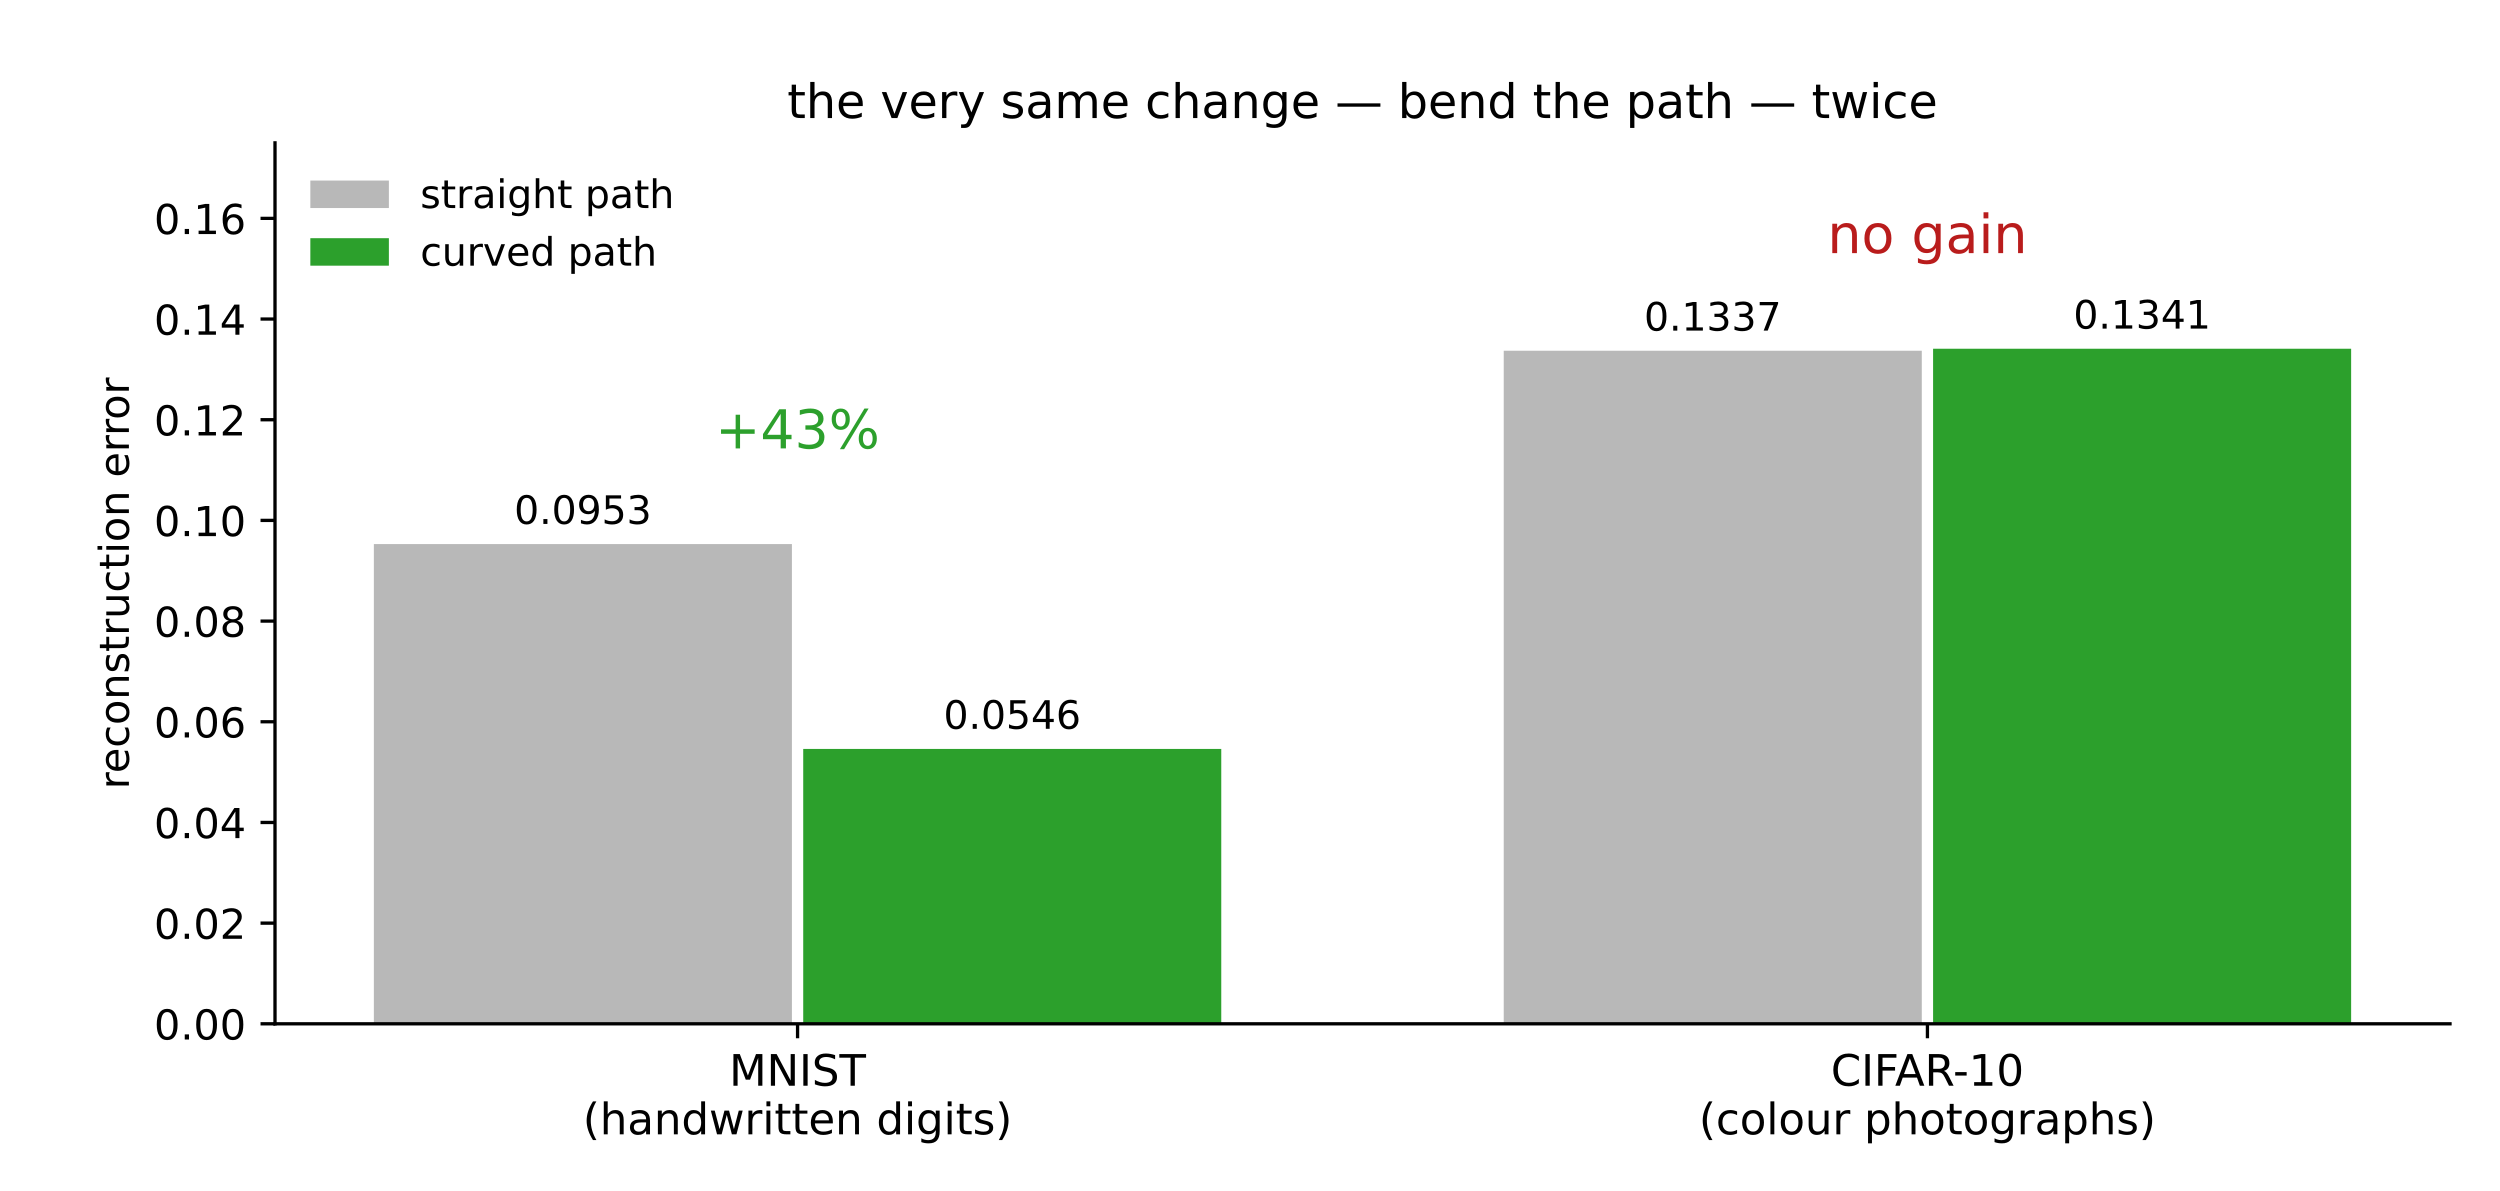
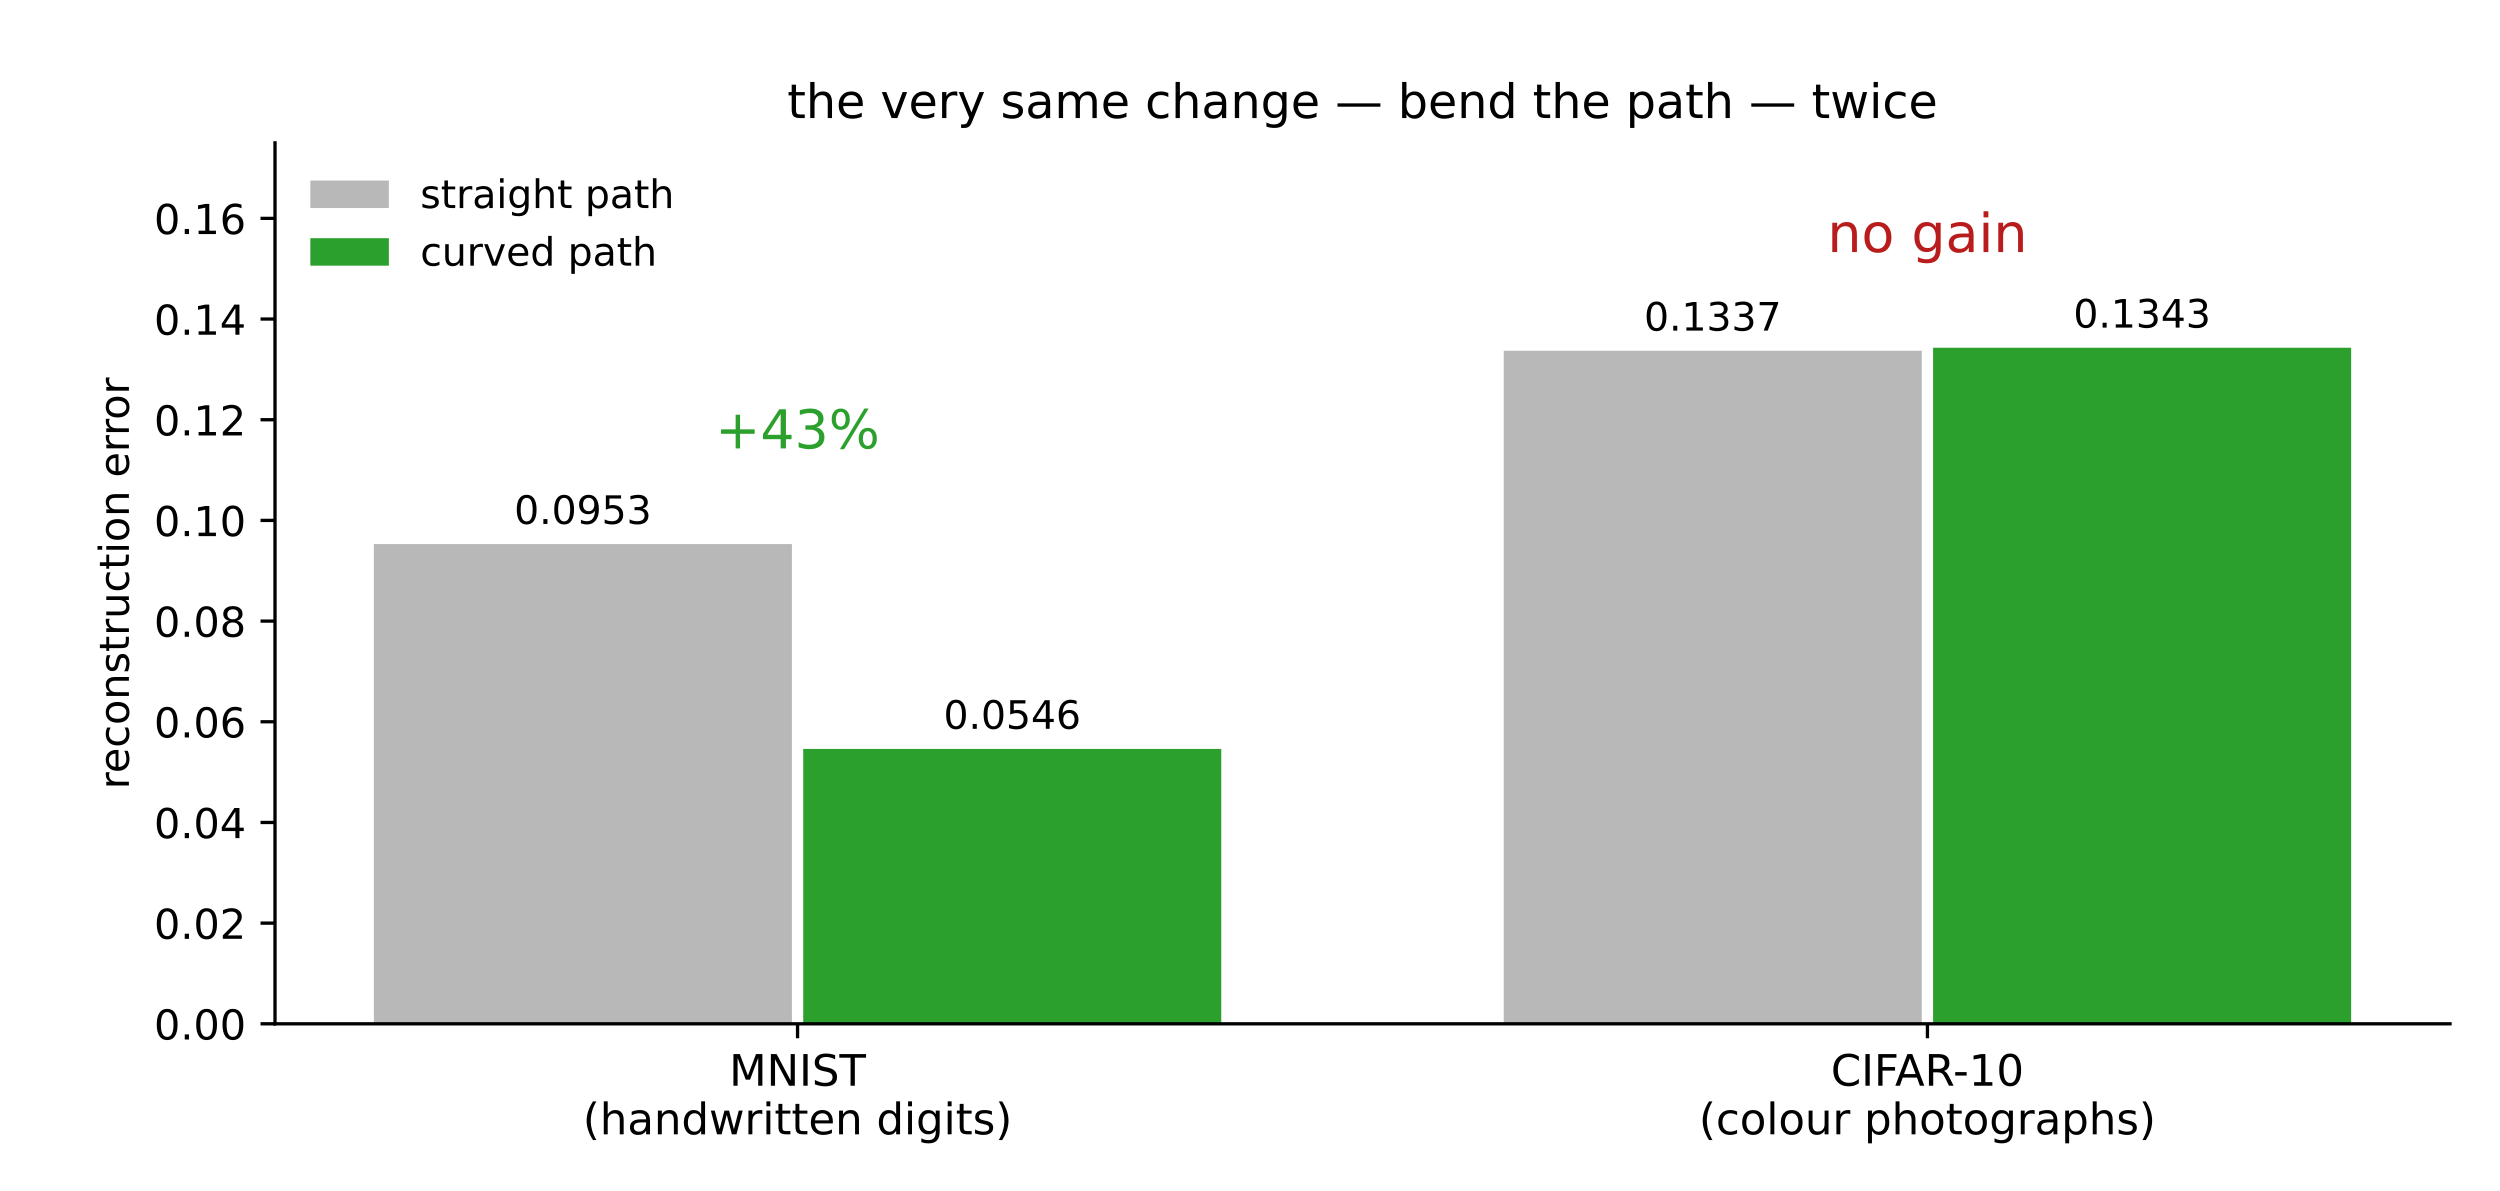
<svg xmlns="http://www.w3.org/2000/svg" xmlns:xlink="http://www.w3.org/1999/xlink" width="604.8pt" height="288pt" viewBox="0 0 604.8 288" version="1.1">
  <defs>
    <style type="text/css">*{stroke-linejoin: round; stroke-linecap: butt}</style>
  </defs>
  <g id="figure_1">
    <g id="patch_1">
      <path d="M 0 288  L 604.8 288  L 604.8 0  L 0 0  L 0 288  z " style="fill: none" />
    </g>
    <g id="axes_1">
      <g id="patch_2">
        <path d="M 66.528 247.68  L 592.704 247.68  L 592.704 34.56  L 66.528 34.56  L 66.528 247.68  z " style="fill: none" />
      </g>
      <g id="patch_3">
-         <path d="M 90.445 247.68  L 191.58 247.68  L 191.58 131.621  L 90.445 131.621  z " clip-path="url(#p833a0adf45)" style="fill: #b8b8b8" />
+         <path d="M 90.445 247.68  L 191.58 247.68  L 191.58 131.621  L 90.445 131.621  z " clip-path="url(#p50c2331e8e)" style="fill: #b8b8b8" />
      </g>
      <g id="patch_4">
-         <path d="M 363.783 247.68  L 464.918 247.68  L 464.918 84.856  L 363.783 84.856  z " clip-path="url(#p833a0adf45)" style="fill: #b8b8b8" />
+         <path d="M 363.783 247.68  L 464.918 247.68  L 464.918 84.856  L 363.783 84.856  z " clip-path="url(#p50c2331e8e)" style="fill: #b8b8b8" />
      </g>
      <g id="patch_5">
-         <path d="M 194.314 247.68  L 295.449 247.68  L 295.449 181.187  L 194.314 181.187  z " clip-path="url(#p833a0adf45)" style="fill: #2ca02c" />
+         <path d="M 194.314 247.68  L 295.449 247.68  L 295.449 181.187  L 194.314 181.187  z " clip-path="url(#p50c2331e8e)" style="fill: #2ca02c" />
      </g>
      <g id="patch_6">
-         <path d="M 467.652 247.68  L 568.787 247.68  L 568.787 84.369  L 467.652 84.369  z " clip-path="url(#p833a0adf45)" style="fill: #2ca02c" />
+         <path d="M 467.652 247.68  L 568.787 247.68  L 568.787 84.126  L 467.652 84.126  z " clip-path="url(#p50c2331e8e)" style="fill: #2ca02c" />
      </g>
      <g id="matplotlib.axis_1">
        <g id="xtick_1">
          <g id="line2d_1">
            <defs>
-               <path id="md2ede916be" d="M 0 0  L 0 3.5  " style="stroke: #000000; stroke-width: 0.8" />
+               <path id="me012afe934" d="M 0 0  L 0 3.5  " style="stroke: #000000; stroke-width: 0.8" />
            </defs>
            <g>
-               <use xlink:href="#md2ede916be" x="192.947" y="247.68" style="stroke: #000000; stroke-width: 0.8" />
+               <use xlink:href="#me012afe934" x="192.947" y="247.68" style="stroke: #000000; stroke-width: 0.8" />
            </g>
          </g>
          <g id="text_1">
            <g transform="translate(176.4012 262.6584) scale(0.105 -0.105)">
              <defs>
                <path id="DejaVuSans-4d" d="M 628 4666  L 1569 4666  L 2759 1491  L 3956 4666  L 4897 4666  L 4897 0  L 4281 0  L 4281 4097  L 3078 897  L 2444 897  L 1241 4097  L 1241 0  L 628 0  L 628 4666  z " transform="scale(0.015625)" />
                <path id="DejaVuSans-4e" d="M 628 4666  L 1478 4666  L 3547 763  L 3547 4666  L 4159 4666  L 4159 0  L 3309 0  L 1241 3903  L 1241 0  L 628 0  L 628 4666  z " transform="scale(0.015625)" />
                <path id="DejaVuSans-49" d="M 628 4666  L 1259 4666  L 1259 0  L 628 0  L 628 4666  z " transform="scale(0.015625)" />
                <path id="DejaVuSans-53" d="M 3425 4513  L 3425 3897  Q 3066 4069 2747 4153  Q 2428 4238 2131 4238  Q 1616 4238 1336 4038  Q 1056 3838 1056 3469  Q 1056 3159 1242 3001  Q 1428 2844 1947 2747  L 2328 2669  Q 3034 2534 3370 2195  Q 3706 1856 3706 1288  Q 3706 609 3251 259  Q 2797 -91 1919 -91  Q 1588 -91 1214 -16  Q 841 59 441 206  L 441 856  Q 825 641 1194 531  Q 1563 422 1919 422  Q 2459 422 2753 634  Q 3047 847 3047 1241  Q 3047 1584 2836 1778  Q 2625 1972 2144 2069  L 1759 2144  Q 1053 2284 737 2584  Q 422 2884 422 3419  Q 422 4038 858 4394  Q 1294 4750 2059 4750  Q 2388 4750 2728 4690  Q 3069 4631 3425 4513  z " transform="scale(0.015625)" />
                <path id="DejaVuSans-54" d="M -19 4666  L 3928 4666  L 3928 4134  L 2272 4134  L 2272 0  L 1638 0  L 1638 4134  L -19 4134  L -19 4666  z " transform="scale(0.015625)" />
              </defs>
              <use xlink:href="#DejaVuSans-4d" />
              <use xlink:href="#DejaVuSans-4e" x="86.279" />
              <use xlink:href="#DejaVuSans-49" x="161.084" />
              <use xlink:href="#DejaVuSans-53" x="190.576" />
              <use xlink:href="#DejaVuSans-54" x="254.053" />
            </g>
            <g transform="translate(141.017 274.4161) scale(0.105 -0.105)">
              <defs>
                <path id="DejaVuSans-28" d="M 1984 4856  Q 1566 4138 1362 3434  Q 1159 2731 1159 2009  Q 1159 1288 1364 580  Q 1569 -128 1984 -844  L 1484 -844  Q 1016 -109 783 600  Q 550 1309 550 2009  Q 550 2706 781 3412  Q 1013 4119 1484 4856  L 1984 4856  z " transform="scale(0.015625)" />
                <path id="DejaVuSans-68" d="M 3513 2113  L 3513 0  L 2938 0  L 2938 2094  Q 2938 2591 2744 2837  Q 2550 3084 2163 3084  Q 1697 3084 1428 2787  Q 1159 2491 1159 1978  L 1159 0  L 581 0  L 581 4863  L 1159 4863  L 1159 2956  Q 1366 3272 1645 3428  Q 1925 3584 2291 3584  Q 2894 3584 3203 3211  Q 3513 2838 3513 2113  z " transform="scale(0.015625)" />
                <path id="DejaVuSans-61" d="M 2194 1759  Q 1497 1759 1228 1600  Q 959 1441 959 1056  Q 959 750 1161 570  Q 1363 391 1709 391  Q 2188 391 2477 730  Q 2766 1069 2766 1631  L 2766 1759  L 2194 1759  z M 3341 1997  L 3341 0  L 2766 0  L 2766 531  Q 2569 213 2275 61  Q 1981 -91 1556 -91  Q 1019 -91 701 211  Q 384 513 384 1019  Q 384 1609 779 1909  Q 1175 2209 1959 2209  L 2766 2209  L 2766 2266  Q 2766 2663 2505 2880  Q 2244 3097 1772 3097  Q 1472 3097 1187 3025  Q 903 2953 641 2809  L 641 3341  Q 956 3463 1253 3523  Q 1550 3584 1831 3584  Q 2591 3584 2966 3190  Q 3341 2797 3341 1997  z " transform="scale(0.015625)" />
                <path id="DejaVuSans-6e" d="M 3513 2113  L 3513 0  L 2938 0  L 2938 2094  Q 2938 2591 2744 2837  Q 2550 3084 2163 3084  Q 1697 3084 1428 2787  Q 1159 2491 1159 1978  L 1159 0  L 581 0  L 581 3500  L 1159 3500  L 1159 2956  Q 1366 3272 1645 3428  Q 1925 3584 2291 3584  Q 2894 3584 3203 3211  Q 3513 2838 3513 2113  z " transform="scale(0.015625)" />
                <path id="DejaVuSans-64" d="M 2906 2969  L 2906 4863  L 3481 4863  L 3481 0  L 2906 0  L 2906 525  Q 2725 213 2448 61  Q 2172 -91 1784 -91  Q 1150 -91 751 415  Q 353 922 353 1747  Q 353 2572 751 3078  Q 1150 3584 1784 3584  Q 2172 3584 2448 3432  Q 2725 3281 2906 2969  z M 947 1747  Q 947 1113 1208 752  Q 1469 391 1925 391  Q 2381 391 2643 752  Q 2906 1113 2906 1747  Q 2906 2381 2643 2742  Q 2381 3103 1925 3103  Q 1469 3103 1208 2742  Q 947 2381 947 1747  z " transform="scale(0.015625)" />
                <path id="DejaVuSans-77" d="M 269 3500  L 844 3500  L 1563 769  L 2278 3500  L 2956 3500  L 3675 769  L 4391 3500  L 4966 3500  L 4050 0  L 3372 0  L 2619 2869  L 1863 0  L 1184 0  L 269 3500  z " transform="scale(0.015625)" />
                <path id="DejaVuSans-72" d="M 2631 2963  Q 2534 3019 2420 3045  Q 2306 3072 2169 3072  Q 1681 3072 1420 2755  Q 1159 2438 1159 1844  L 1159 0  L 581 0  L 581 3500  L 1159 3500  L 1159 2956  Q 1341 3275 1631 3429  Q 1922 3584 2338 3584  Q 2397 3584 2469 3576  Q 2541 3569 2628 3553  L 2631 2963  z " transform="scale(0.015625)" />
                <path id="DejaVuSans-69" d="M 603 3500  L 1178 3500  L 1178 0  L 603 0  L 603 3500  z M 603 4863  L 1178 4863  L 1178 4134  L 603 4134  L 603 4863  z " transform="scale(0.015625)" />
                <path id="DejaVuSans-74" d="M 1172 4494  L 1172 3500  L 2356 3500  L 2356 3053  L 1172 3053  L 1172 1153  Q 1172 725 1289 603  Q 1406 481 1766 481  L 2356 481  L 2356 0  L 1766 0  Q 1100 0 847 248  Q 594 497 594 1153  L 594 3053  L 172 3053  L 172 3500  L 594 3500  L 594 4494  L 1172 4494  z " transform="scale(0.015625)" />
                <path id="DejaVuSans-65" d="M 3597 1894  L 3597 1613  L 953 1613  Q 991 1019 1311 708  Q 1631 397 2203 397  Q 2534 397 2845 478  Q 3156 559 3463 722  L 3463 178  Q 3153 47 2828 -22  Q 2503 -91 2169 -91  Q 1331 -91 842 396  Q 353 884 353 1716  Q 353 2575 817 3079  Q 1281 3584 2069 3584  Q 2775 3584 3186 3129  Q 3597 2675 3597 1894  z M 3022 2063  Q 3016 2534 2758 2815  Q 2500 3097 2075 3097  Q 1594 3097 1305 2825  Q 1016 2553 972 2059  L 3022 2063  z " transform="scale(0.015625)" />
                <path id="DejaVuSans-20" transform="scale(0.015625)" />
                <path id="DejaVuSans-67" d="M 2906 1791  Q 2906 2416 2648 2759  Q 2391 3103 1925 3103  Q 1463 3103 1205 2759  Q 947 2416 947 1791  Q 947 1169 1205 825  Q 1463 481 1925 481  Q 2391 481 2648 825  Q 2906 1169 2906 1791  z M 3481 434  Q 3481 -459 3084 -895  Q 2688 -1331 1869 -1331  Q 1566 -1331 1297 -1286  Q 1028 -1241 775 -1147  L 775 -588  Q 1028 -725 1275 -790  Q 1522 -856 1778 -856  Q 2344 -856 2625 -561  Q 2906 -266 2906 331  L 2906 616  Q 2728 306 2450 153  Q 2172 0 1784 0  Q 1141 0 747 490  Q 353 981 353 1791  Q 353 2603 747 3093  Q 1141 3584 1784 3584  Q 2172 3584 2450 3431  Q 2728 3278 2906 2969  L 2906 3500  L 3481 3500  L 3481 434  z " transform="scale(0.015625)" />
                <path id="DejaVuSans-73" d="M 2834 3397  L 2834 2853  Q 2591 2978 2328 3040  Q 2066 3103 1784 3103  Q 1356 3103 1142 2972  Q 928 2841 928 2578  Q 928 2378 1081 2264  Q 1234 2150 1697 2047  L 1894 2003  Q 2506 1872 2764 1633  Q 3022 1394 3022 966  Q 3022 478 2636 193  Q 2250 -91 1575 -91  Q 1294 -91 989 -36  Q 684 19 347 128  L 347 722  Q 666 556 975 473  Q 1284 391 1588 391  Q 1994 391 2212 530  Q 2431 669 2431 922  Q 2431 1156 2273 1281  Q 2116 1406 1581 1522  L 1381 1569  Q 847 1681 609 1914  Q 372 2147 372 2553  Q 372 3047 722 3315  Q 1072 3584 1716 3584  Q 2034 3584 2315 3537  Q 2597 3491 2834 3397  z " transform="scale(0.015625)" />
                <path id="DejaVuSans-29" d="M 513 4856  L 1013 4856  Q 1481 4119 1714 3412  Q 1947 2706 1947 2009  Q 1947 1309 1714 600  Q 1481 -109 1013 -844  L 513 -844  Q 928 -128 1133 580  Q 1338 1288 1338 2009  Q 1338 2731 1133 3434  Q 928 4138 513 4856  z " transform="scale(0.015625)" />
              </defs>
              <use xlink:href="#DejaVuSans-28" />
              <use xlink:href="#DejaVuSans-68" x="39.014" />
              <use xlink:href="#DejaVuSans-61" x="102.393" />
              <use xlink:href="#DejaVuSans-6e" x="163.672" />
              <use xlink:href="#DejaVuSans-64" x="227.051" />
              <use xlink:href="#DejaVuSans-77" x="290.527" />
              <use xlink:href="#DejaVuSans-72" x="372.314" />
              <use xlink:href="#DejaVuSans-69" x="413.428" />
              <use xlink:href="#DejaVuSans-74" x="441.211" />
              <use xlink:href="#DejaVuSans-74" x="480.42" />
              <use xlink:href="#DejaVuSans-65" x="519.629" />
              <use xlink:href="#DejaVuSans-6e" x="581.152" />
              <use xlink:href="#DejaVuSans-20" x="644.531" />
              <use xlink:href="#DejaVuSans-64" x="676.318" />
              <use xlink:href="#DejaVuSans-69" x="739.795" />
              <use xlink:href="#DejaVuSans-67" x="767.578" />
              <use xlink:href="#DejaVuSans-69" x="831.055" />
              <use xlink:href="#DejaVuSans-74" x="858.838" />
              <use xlink:href="#DejaVuSans-73" x="898.047" />
              <use xlink:href="#DejaVuSans-29" x="950.146" />
            </g>
          </g>
        </g>
        <g id="xtick_2">
          <g id="line2d_2">
            <g>
-               <use xlink:href="#md2ede916be" x="466.285" y="247.68" style="stroke: #000000; stroke-width: 0.8" />
+               <use xlink:href="#me012afe934" x="466.285" y="247.68" style="stroke: #000000; stroke-width: 0.8" />
            </g>
          </g>
          <g id="text_2">
            <g transform="translate(442.9259 262.6584) scale(0.105 -0.105)">
              <defs>
                <path id="DejaVuSans-43" d="M 4122 4306  L 4122 3641  Q 3803 3938 3442 4084  Q 3081 4231 2675 4231  Q 1875 4231 1450 3742  Q 1025 3253 1025 2328  Q 1025 1406 1450 917  Q 1875 428 2675 428  Q 3081 428 3442 575  Q 3803 722 4122 1019  L 4122 359  Q 3791 134 3420 21  Q 3050 -91 2638 -91  Q 1578 -91 968 557  Q 359 1206 359 2328  Q 359 3453 968 4101  Q 1578 4750 2638 4750  Q 3056 4750 3426 4639  Q 3797 4528 4122 4306  z " transform="scale(0.015625)" />
                <path id="DejaVuSans-46" d="M 628 4666  L 3309 4666  L 3309 4134  L 1259 4134  L 1259 2759  L 3109 2759  L 3109 2228  L 1259 2228  L 1259 0  L 628 0  L 628 4666  z " transform="scale(0.015625)" />
                <path id="DejaVuSans-41" d="M 2188 4044  L 1331 1722  L 3047 1722  L 2188 4044  z M 1831 4666  L 2547 4666  L 4325 0  L 3669 0  L 3244 1197  L 1141 1197  L 716 0  L 50 0  L 1831 4666  z " transform="scale(0.015625)" />
                <path id="DejaVuSans-52" d="M 2841 2188  Q 3044 2119 3236 1894  Q 3428 1669 3622 1275  L 4263 0  L 3584 0  L 2988 1197  Q 2756 1666 2539 1819  Q 2322 1972 1947 1972  L 1259 1972  L 1259 0  L 628 0  L 628 4666  L 2053 4666  Q 2853 4666 3247 4331  Q 3641 3997 3641 3322  Q 3641 2881 3436 2590  Q 3231 2300 2841 2188  z M 1259 4147  L 1259 2491  L 2053 2491  Q 2509 2491 2742 2702  Q 2975 2913 2975 3322  Q 2975 3731 2742 3939  Q 2509 4147 2053 4147  L 1259 4147  z " transform="scale(0.015625)" />
                <path id="DejaVuSans-2d" d="M 313 2009  L 1997 2009  L 1997 1497  L 313 1497  L 313 2009  z " transform="scale(0.015625)" />
                <path id="DejaVuSans-31" d="M 794 531  L 1825 531  L 1825 4091  L 703 3866  L 703 4441  L 1819 4666  L 2450 4666  L 2450 531  L 3481 531  L 3481 0  L 794 0  L 794 531  z " transform="scale(0.015625)" />
                <path id="DejaVuSans-30" d="M 2034 4250  Q 1547 4250 1301 3770  Q 1056 3291 1056 2328  Q 1056 1369 1301 889  Q 1547 409 2034 409  Q 2525 409 2770 889  Q 3016 1369 3016 2328  Q 3016 3291 2770 3770  Q 2525 4250 2034 4250  z M 2034 4750  Q 2819 4750 3233 4129  Q 3647 3509 3647 2328  Q 3647 1150 3233 529  Q 2819 -91 2034 -91  Q 1250 -91 836 529  Q 422 1150 422 2328  Q 422 3509 836 4129  Q 1250 4750 2034 4750  z " transform="scale(0.015625)" />
              </defs>
              <use xlink:href="#DejaVuSans-43" />
              <use xlink:href="#DejaVuSans-49" x="69.824" />
              <use xlink:href="#DejaVuSans-46" x="99.316" />
              <use xlink:href="#DejaVuSans-41" x="147.711" />
              <use xlink:href="#DejaVuSans-52" x="216.119" />
              <use xlink:href="#DejaVuSans-2d" x="281.602" />
              <use xlink:href="#DejaVuSans-31" x="317.686" />
              <use xlink:href="#DejaVuSans-30" x="381.309" />
            </g>
            <g transform="translate(411.0182 274.4161) scale(0.105 -0.105)">
              <defs>
                <path id="DejaVuSans-63" d="M 3122 3366  L 3122 2828  Q 2878 2963 2633 3030  Q 2388 3097 2138 3097  Q 1578 3097 1268 2742  Q 959 2388 959 1747  Q 959 1106 1268 751  Q 1578 397 2138 397  Q 2388 397 2633 464  Q 2878 531 3122 666  L 3122 134  Q 2881 22 2623 -34  Q 2366 -91 2075 -91  Q 1284 -91 818 406  Q 353 903 353 1747  Q 353 2603 823 3093  Q 1294 3584 2113 3584  Q 2378 3584 2631 3529  Q 2884 3475 3122 3366  z " transform="scale(0.015625)" />
                <path id="DejaVuSans-6f" d="M 1959 3097  Q 1497 3097 1228 2736  Q 959 2375 959 1747  Q 959 1119 1226 758  Q 1494 397 1959 397  Q 2419 397 2687 759  Q 2956 1122 2956 1747  Q 2956 2369 2687 2733  Q 2419 3097 1959 3097  z M 1959 3584  Q 2709 3584 3137 3096  Q 3566 2609 3566 1747  Q 3566 888 3137 398  Q 2709 -91 1959 -91  Q 1206 -91 779 398  Q 353 888 353 1747  Q 353 2609 779 3096  Q 1206 3584 1959 3584  z " transform="scale(0.015625)" />
                <path id="DejaVuSans-6c" d="M 603 4863  L 1178 4863  L 1178 0  L 603 0  L 603 4863  z " transform="scale(0.015625)" />
                <path id="DejaVuSans-75" d="M 544 1381  L 544 3500  L 1119 3500  L 1119 1403  Q 1119 906 1312 657  Q 1506 409 1894 409  Q 2359 409 2629 706  Q 2900 1003 2900 1516  L 2900 3500  L 3475 3500  L 3475 0  L 2900 0  L 2900 538  Q 2691 219 2414 64  Q 2138 -91 1772 -91  Q 1169 -91 856 284  Q 544 659 544 1381  z M 1991 3584  L 1991 3584  z " transform="scale(0.015625)" />
                <path id="DejaVuSans-70" d="M 1159 525  L 1159 -1331  L 581 -1331  L 581 3500  L 1159 3500  L 1159 2969  Q 1341 3281 1617 3432  Q 1894 3584 2278 3584  Q 2916 3584 3314 3078  Q 3713 2572 3713 1747  Q 3713 922 3314 415  Q 2916 -91 2278 -91  Q 1894 -91 1617 61  Q 1341 213 1159 525  z M 3116 1747  Q 3116 2381 2855 2742  Q 2594 3103 2138 3103  Q 1681 3103 1420 2742  Q 1159 2381 1159 1747  Q 1159 1113 1420 752  Q 1681 391 2138 391  Q 2594 391 2855 752  Q 3116 1113 3116 1747  z " transform="scale(0.015625)" />
              </defs>
              <use xlink:href="#DejaVuSans-28" />
              <use xlink:href="#DejaVuSans-63" x="39.014" />
              <use xlink:href="#DejaVuSans-6f" x="93.994" />
              <use xlink:href="#DejaVuSans-6c" x="155.176" />
              <use xlink:href="#DejaVuSans-6f" x="182.959" />
              <use xlink:href="#DejaVuSans-75" x="244.141" />
              <use xlink:href="#DejaVuSans-72" x="307.52" />
              <use xlink:href="#DejaVuSans-20" x="348.633" />
              <use xlink:href="#DejaVuSans-70" x="380.42" />
              <use xlink:href="#DejaVuSans-68" x="443.896" />
              <use xlink:href="#DejaVuSans-6f" x="507.275" />
              <use xlink:href="#DejaVuSans-74" x="568.457" />
              <use xlink:href="#DejaVuSans-6f" x="607.666" />
              <use xlink:href="#DejaVuSans-67" x="668.848" />
              <use xlink:href="#DejaVuSans-72" x="732.324" />
              <use xlink:href="#DejaVuSans-61" x="773.438" />
              <use xlink:href="#DejaVuSans-70" x="834.717" />
              <use xlink:href="#DejaVuSans-68" x="898.193" />
              <use xlink:href="#DejaVuSans-73" x="961.572" />
              <use xlink:href="#DejaVuSans-29" x="1013.672" />
            </g>
          </g>
        </g>
      </g>
      <g id="matplotlib.axis_2">
        <g id="ytick_1">
          <g id="line2d_3">
            <defs>
-               <path id="mddb6d7bf4f" d="M 0 0  L -3.5 0  " style="stroke: #000000; stroke-width: 0.8" />
+               <path id="mbe3dbe4538" d="M 0 0  L -3.5 0  " style="stroke: #000000; stroke-width: 0.8" />
            </defs>
            <g>
-               <use xlink:href="#mddb6d7bf4f" x="66.528" y="247.68" style="stroke: #000000; stroke-width: 0.8" />
+               <use xlink:href="#mbe3dbe4538" x="66.528" y="247.68" style="stroke: #000000; stroke-width: 0.8" />
            </g>
          </g>
          <g id="text_3">
            <g transform="translate(37.26237 251.4792) scale(0.1 -0.1)">
              <defs>
                <path id="DejaVuSans-2e" d="M 684 794  L 1344 794  L 1344 0  L 684 0  L 684 794  z " transform="scale(0.015625)" />
              </defs>
              <use xlink:href="#DejaVuSans-30" />
              <use xlink:href="#DejaVuSans-2e" x="63.623" />
              <use xlink:href="#DejaVuSans-30" x="95.41" />
              <use xlink:href="#DejaVuSans-30" x="159.033" />
            </g>
          </g>
        </g>
        <g id="ytick_2">
          <g id="line2d_4">
            <g>
-               <use xlink:href="#mddb6d7bf4f" x="66.528" y="223.323" style="stroke: #000000; stroke-width: 0.8" />
+               <use xlink:href="#mbe3dbe4538" x="66.528" y="223.323" style="stroke: #000000; stroke-width: 0.8" />
            </g>
          </g>
          <g id="text_4">
            <g transform="translate(37.26237 227.1226) scale(0.1 -0.1)">
              <defs>
                <path id="DejaVuSans-32" d="M 1228 531  L 3431 531  L 3431 0  L 469 0  L 469 531  Q 828 903 1448 1529  Q 2069 2156 2228 2338  Q 2531 2678 2651 2914  Q 2772 3150 2772 3378  Q 2772 3750 2511 3984  Q 2250 4219 1831 4219  Q 1534 4219 1204 4116  Q 875 4013 500 3803  L 500 4441  Q 881 4594 1212 4672  Q 1544 4750 1819 4750  Q 2544 4750 2975 4387  Q 3406 4025 3406 3419  Q 3406 3131 3298 2873  Q 3191 2616 2906 2266  Q 2828 2175 2409 1742  Q 1991 1309 1228 531  z " transform="scale(0.015625)" />
              </defs>
              <use xlink:href="#DejaVuSans-30" />
              <use xlink:href="#DejaVuSans-2e" x="63.623" />
              <use xlink:href="#DejaVuSans-30" x="95.41" />
              <use xlink:href="#DejaVuSans-32" x="159.033" />
            </g>
          </g>
        </g>
        <g id="ytick_3">
          <g id="line2d_5">
            <g>
-               <use xlink:href="#mddb6d7bf4f" x="66.528" y="198.967" style="stroke: #000000; stroke-width: 0.8" />
+               <use xlink:href="#mbe3dbe4538" x="66.528" y="198.967" style="stroke: #000000; stroke-width: 0.8" />
            </g>
          </g>
          <g id="text_5">
            <g transform="translate(37.26237 202.7661) scale(0.1 -0.1)">
              <defs>
                <path id="DejaVuSans-34" d="M 2419 4116  L 825 1625  L 2419 1625  L 2419 4116  z M 2253 4666  L 3047 4666  L 3047 1625  L 3713 1625  L 3713 1100  L 3047 1100  L 3047 0  L 2419 0  L 2419 1100  L 313 1100  L 313 1709  L 2253 4666  z " transform="scale(0.015625)" />
              </defs>
              <use xlink:href="#DejaVuSans-30" />
              <use xlink:href="#DejaVuSans-2e" x="63.623" />
              <use xlink:href="#DejaVuSans-30" x="95.41" />
              <use xlink:href="#DejaVuSans-34" x="159.033" />
            </g>
          </g>
        </g>
        <g id="ytick_4">
          <g id="line2d_6">
            <g>
-               <use xlink:href="#mddb6d7bf4f" x="66.528" y="174.61" style="stroke: #000000; stroke-width: 0.8" />
+               <use xlink:href="#mbe3dbe4538" x="66.528" y="174.61" style="stroke: #000000; stroke-width: 0.8" />
            </g>
          </g>
          <g id="text_6">
            <g transform="translate(37.26237 178.4095) scale(0.1 -0.1)">
              <defs>
                <path id="DejaVuSans-36" d="M 2113 2584  Q 1688 2584 1439 2293  Q 1191 2003 1191 1497  Q 1191 994 1439 701  Q 1688 409 2113 409  Q 2538 409 2786 701  Q 3034 994 3034 1497  Q 3034 2003 2786 2293  Q 2538 2584 2113 2584  z M 3366 4563  L 3366 3988  Q 3128 4100 2886 4159  Q 2644 4219 2406 4219  Q 1781 4219 1451 3797  Q 1122 3375 1075 2522  Q 1259 2794 1537 2939  Q 1816 3084 2150 3084  Q 2853 3084 3261 2657  Q 3669 2231 3669 1497  Q 3669 778 3244 343  Q 2819 -91 2113 -91  Q 1303 -91 875 529  Q 447 1150 447 2328  Q 447 3434 972 4092  Q 1497 4750 2381 4750  Q 2619 4750 2861 4703  Q 3103 4656 3366 4563  z " transform="scale(0.015625)" />
              </defs>
              <use xlink:href="#DejaVuSans-30" />
              <use xlink:href="#DejaVuSans-2e" x="63.623" />
              <use xlink:href="#DejaVuSans-30" x="95.41" />
              <use xlink:href="#DejaVuSans-36" x="159.033" />
            </g>
          </g>
        </g>
        <g id="ytick_5">
          <g id="line2d_7">
            <g>
-               <use xlink:href="#mddb6d7bf4f" x="66.528" y="150.254" style="stroke: #000000; stroke-width: 0.8" />
+               <use xlink:href="#mbe3dbe4538" x="66.528" y="150.254" style="stroke: #000000; stroke-width: 0.8" />
            </g>
          </g>
          <g id="text_7">
            <g transform="translate(37.26237 154.0529) scale(0.1 -0.1)">
              <defs>
                <path id="DejaVuSans-38" d="M 2034 2216  Q 1584 2216 1326 1975  Q 1069 1734 1069 1313  Q 1069 891 1326 650  Q 1584 409 2034 409  Q 2484 409 2743 651  Q 3003 894 3003 1313  Q 3003 1734 2745 1975  Q 2488 2216 2034 2216  z M 1403 2484  Q 997 2584 770 2862  Q 544 3141 544 3541  Q 544 4100 942 4425  Q 1341 4750 2034 4750  Q 2731 4750 3128 4425  Q 3525 4100 3525 3541  Q 3525 3141 3298 2862  Q 3072 2584 2669 2484  Q 3125 2378 3379 2068  Q 3634 1759 3634 1313  Q 3634 634 3220 271  Q 2806 -91 2034 -91  Q 1263 -91 848 271  Q 434 634 434 1313  Q 434 1759 690 2068  Q 947 2378 1403 2484  z M 1172 3481  Q 1172 3119 1398 2916  Q 1625 2713 2034 2713  Q 2441 2713 2670 2916  Q 2900 3119 2900 3481  Q 2900 3844 2670 4047  Q 2441 4250 2034 4250  Q 1625 4250 1398 4047  Q 1172 3844 1172 3481  z " transform="scale(0.015625)" />
              </defs>
              <use xlink:href="#DejaVuSans-30" />
              <use xlink:href="#DejaVuSans-2e" x="63.623" />
              <use xlink:href="#DejaVuSans-30" x="95.41" />
              <use xlink:href="#DejaVuSans-38" x="159.033" />
            </g>
          </g>
        </g>
        <g id="ytick_6">
          <g id="line2d_8">
            <g>
-               <use xlink:href="#mddb6d7bf4f" x="66.528" y="125.897" style="stroke: #000000; stroke-width: 0.8" />
+               <use xlink:href="#mbe3dbe4538" x="66.528" y="125.897" style="stroke: #000000; stroke-width: 0.8" />
            </g>
          </g>
          <g id="text_8">
            <g transform="translate(37.26237 129.6964) scale(0.1 -0.1)">
              <use xlink:href="#DejaVuSans-30" />
              <use xlink:href="#DejaVuSans-2e" x="63.623" />
              <use xlink:href="#DejaVuSans-31" x="95.41" />
              <use xlink:href="#DejaVuSans-30" x="159.033" />
            </g>
          </g>
        </g>
        <g id="ytick_7">
          <g id="line2d_9">
            <g>
-               <use xlink:href="#mddb6d7bf4f" x="66.528" y="101.541" style="stroke: #000000; stroke-width: 0.8" />
+               <use xlink:href="#mbe3dbe4538" x="66.528" y="101.541" style="stroke: #000000; stroke-width: 0.8" />
            </g>
          </g>
          <g id="text_9">
            <g transform="translate(37.26237 105.3398) scale(0.1 -0.1)">
              <use xlink:href="#DejaVuSans-30" />
              <use xlink:href="#DejaVuSans-2e" x="63.623" />
              <use xlink:href="#DejaVuSans-31" x="95.41" />
              <use xlink:href="#DejaVuSans-32" x="159.033" />
            </g>
          </g>
        </g>
        <g id="ytick_8">
          <g id="line2d_10">
            <g>
-               <use xlink:href="#mddb6d7bf4f" x="66.528" y="77.184" style="stroke: #000000; stroke-width: 0.8" />
+               <use xlink:href="#mbe3dbe4538" x="66.528" y="77.184" style="stroke: #000000; stroke-width: 0.8" />
            </g>
          </g>
          <g id="text_10">
            <g transform="translate(37.26237 80.98322) scale(0.1 -0.1)">
              <use xlink:href="#DejaVuSans-30" />
              <use xlink:href="#DejaVuSans-2e" x="63.623" />
              <use xlink:href="#DejaVuSans-31" x="95.41" />
              <use xlink:href="#DejaVuSans-34" x="159.033" />
            </g>
          </g>
        </g>
        <g id="ytick_9">
          <g id="line2d_11">
            <g>
-               <use xlink:href="#mddb6d7bf4f" x="66.528" y="52.827" style="stroke: #000000; stroke-width: 0.8" />
+               <use xlink:href="#mbe3dbe4538" x="66.528" y="52.827" style="stroke: #000000; stroke-width: 0.8" />
            </g>
          </g>
          <g id="text_11">
            <g transform="translate(37.26237 56.62665) scale(0.1 -0.1)">
              <use xlink:href="#DejaVuSans-30" />
              <use xlink:href="#DejaVuSans-2e" x="63.623" />
              <use xlink:href="#DejaVuSans-31" x="95.41" />
              <use xlink:href="#DejaVuSans-36" x="159.033" />
            </g>
          </g>
        </g>
        <g id="text_12">
          <g transform="translate(31.18269 190.9239) rotate(-90) scale(0.1 -0.1)">
            <use xlink:href="#DejaVuSans-72" />
            <use xlink:href="#DejaVuSans-65" x="38.863" />
            <use xlink:href="#DejaVuSans-63" x="100.387" />
            <use xlink:href="#DejaVuSans-6f" x="155.367" />
            <use xlink:href="#DejaVuSans-6e" x="216.549" />
            <use xlink:href="#DejaVuSans-73" x="279.928" />
            <use xlink:href="#DejaVuSans-74" x="332.027" />
            <use xlink:href="#DejaVuSans-72" x="371.236" />
            <use xlink:href="#DejaVuSans-75" x="412.35" />
            <use xlink:href="#DejaVuSans-63" x="475.729" />
            <use xlink:href="#DejaVuSans-74" x="530.709" />
            <use xlink:href="#DejaVuSans-69" x="569.918" />
            <use xlink:href="#DejaVuSans-6f" x="597.701" />
            <use xlink:href="#DejaVuSans-6e" x="658.883" />
            <use xlink:href="#DejaVuSans-20" x="722.262" />
            <use xlink:href="#DejaVuSans-65" x="754.049" />
            <use xlink:href="#DejaVuSans-72" x="815.572" />
            <use xlink:href="#DejaVuSans-72" x="854.936" />
            <use xlink:href="#DejaVuSans-6f" x="893.799" />
            <use xlink:href="#DejaVuSans-72" x="954.98" />
          </g>
        </g>
      </g>
      <g id="patch_7">
        <path d="M 66.528 247.68  L 66.528 34.56  " style="fill: none; stroke: #000000; stroke-width: 0.8; stroke-linejoin: miter; stroke-linecap: square" />
      </g>
      <g id="patch_8">
        <path d="M 66.528 247.68  L 592.704 247.68  " style="fill: none; stroke: #000000; stroke-width: 0.8; stroke-linejoin: miter; stroke-linecap: square" />
      </g>
      <g id="text_13">
        <g transform="translate(124.3921 126.7496) scale(0.095 -0.095)">
          <defs>
            <path id="DejaVuSans-39" d="M 703 97  L 703 672  Q 941 559 1184 500  Q 1428 441 1663 441  Q 2288 441 2617 861  Q 2947 1281 2994 2138  Q 2813 1869 2534 1725  Q 2256 1581 1919 1581  Q 1219 1581 811 2004  Q 403 2428 403 3163  Q 403 3881 828 4315  Q 1253 4750 1959 4750  Q 2769 4750 3195 4129  Q 3622 3509 3622 2328  Q 3622 1225 3098 567  Q 2575 -91 1691 -91  Q 1453 -91 1209 -44  Q 966 3 703 97  z M 1959 2075  Q 2384 2075 2632 2365  Q 2881 2656 2881 3163  Q 2881 3666 2632 3958  Q 2384 4250 1959 4250  Q 1534 4250 1286 3958  Q 1038 3666 1038 3163  Q 1038 2656 1286 2365  Q 1534 2075 1959 2075  z " transform="scale(0.015625)" />
            <path id="DejaVuSans-35" d="M 691 4666  L 3169 4666  L 3169 4134  L 1269 4134  L 1269 2991  Q 1406 3038 1543 3061  Q 1681 3084 1819 3084  Q 2600 3084 3056 2656  Q 3513 2228 3513 1497  Q 3513 744 3044 326  Q 2575 -91 1722 -91  Q 1428 -91 1123 -41  Q 819 9 494 109  L 494 744  Q 775 591 1075 516  Q 1375 441 1709 441  Q 2250 441 2565 725  Q 2881 1009 2881 1497  Q 2881 1984 2565 2268  Q 2250 2553 1709 2553  Q 1456 2553 1204 2497  Q 953 2441 691 2322  L 691 4666  z " transform="scale(0.015625)" />
            <path id="DejaVuSans-33" d="M 2597 2516  Q 3050 2419 3304 2112  Q 3559 1806 3559 1356  Q 3559 666 3084 287  Q 2609 -91 1734 -91  Q 1441 -91 1130 -33  Q 819 25 488 141  L 488 750  Q 750 597 1062 519  Q 1375 441 1716 441  Q 2309 441 2620 675  Q 2931 909 2931 1356  Q 2931 1769 2642 2001  Q 2353 2234 1838 2234  L 1294 2234  L 1294 2753  L 1863 2753  Q 2328 2753 2575 2939  Q 2822 3125 2822 3475  Q 2822 3834 2567 4026  Q 2313 4219 1838 4219  Q 1578 4219 1281 4162  Q 984 4106 628 3988  L 628 4550  Q 988 4650 1302 4700  Q 1616 4750 1894 4750  Q 2613 4750 3031 4423  Q 3450 4097 3450 3541  Q 3450 3153 3228 2886  Q 3006 2619 2597 2516  z " transform="scale(0.015625)" />
          </defs>
          <use xlink:href="#DejaVuSans-30" />
          <use xlink:href="#DejaVuSans-2e" x="63.623" />
          <use xlink:href="#DejaVuSans-30" x="95.41" />
          <use xlink:href="#DejaVuSans-39" x="159.033" />
          <use xlink:href="#DejaVuSans-35" x="222.656" />
          <use xlink:href="#DejaVuSans-33" x="286.279" />
        </g>
      </g>
      <g id="text_14">
        <g transform="translate(228.2606 176.3152) scale(0.095 -0.095)">
          <use xlink:href="#DejaVuSans-30" />
          <use xlink:href="#DejaVuSans-2e" x="63.623" />
          <use xlink:href="#DejaVuSans-30" x="95.41" />
          <use xlink:href="#DejaVuSans-35" x="159.033" />
          <use xlink:href="#DejaVuSans-34" x="222.656" />
          <use xlink:href="#DejaVuSans-36" x="286.279" />
        </g>
      </g>
      <g id="text_15">
        <g style="fill: #2ca02c" transform="translate(173.0528 108.4822) scale(0.13 -0.13)">
          <defs>
            <path id="DejaVuSans-2b" d="M 2944 4013  L 2944 2272  L 4684 2272  L 4684 1741  L 2944 1741  L 2944 0  L 2419 0  L 2419 1741  L 678 1741  L 678 2272  L 2419 2272  L 2419 4013  L 2944 4013  z " transform="scale(0.015625)" />
            <path id="DejaVuSans-25" d="M 4653 2053  Q 4381 2053 4226 1822  Q 4072 1591 4072 1178  Q 4072 772 4226 539  Q 4381 306 4653 306  Q 4919 306 5073 539  Q 5228 772 5228 1178  Q 5228 1588 5073 1820  Q 4919 2053 4653 2053  z M 4653 2450  Q 5147 2450 5437 2106  Q 5728 1763 5728 1178  Q 5728 594 5436 251  Q 5144 -91 4653 -91  Q 4153 -91 3862 251  Q 3572 594 3572 1178  Q 3572 1766 3864 2108  Q 4156 2450 4653 2450  z M 1428 4353  Q 1159 4353 1004 4120  Q 850 3888 850 3481  Q 850 3069 1003 2837  Q 1156 2606 1428 2606  Q 1700 2606 1854 2837  Q 2009 3069 2009 3481  Q 2009 3884 1853 4118  Q 1697 4353 1428 4353  z M 4250 4750  L 4750 4750  L 1831 -91  L 1331 -91  L 4250 4750  z M 1428 4750  Q 1922 4750 2215 4408  Q 2509 4066 2509 3481  Q 2509 2891 2217 2550  Q 1925 2209 1428 2209  Q 931 2209 642 2551  Q 353 2894 353 3481  Q 353 4063 643 4406  Q 934 4750 1428 4750  z " transform="scale(0.015625)" />
          </defs>
          <use xlink:href="#DejaVuSans-2b" />
          <use xlink:href="#DejaVuSans-34" x="83.789" />
          <use xlink:href="#DejaVuSans-33" x="147.412" />
          <use xlink:href="#DejaVuSans-25" x="211.035" />
        </g>
      </g>
      <g id="text_16">
        <g transform="translate(397.7303 79.98501) scale(0.095 -0.095)">
          <defs>
            <path id="DejaVuSans-37" d="M 525 4666  L 3525 4666  L 3525 4397  L 1831 0  L 1172 0  L 2766 4134  L 525 4134  L 525 4666  z " transform="scale(0.015625)" />
          </defs>
          <use xlink:href="#DejaVuSans-30" />
          <use xlink:href="#DejaVuSans-2e" x="63.623" />
          <use xlink:href="#DejaVuSans-31" x="95.41" />
          <use xlink:href="#DejaVuSans-33" x="159.033" />
          <use xlink:href="#DejaVuSans-33" x="222.656" />
          <use xlink:href="#DejaVuSans-37" x="286.279" />
        </g>
      </g>
      <g id="text_17">
-         <g transform="translate(501.5988 79.49787) scale(0.095 -0.095)">
+         <g transform="translate(501.5988 79.25431) scale(0.095 -0.095)">
          <use xlink:href="#DejaVuSans-30" />
          <use xlink:href="#DejaVuSans-2e" x="63.623" />
          <use xlink:href="#DejaVuSans-31" x="95.41" />
          <use xlink:href="#DejaVuSans-33" x="159.033" />
          <use xlink:href="#DejaVuSans-34" x="222.656" />
-           <use xlink:href="#DejaVuSans-31" x="286.279" />
+           <use xlink:href="#DejaVuSans-33" x="286.279" />
        </g>
      </g>
      <g id="text_18">
-         <g style="fill: #b91c1c" transform="translate(442.0878 61.23045) scale(0.13 -0.13)">
+         <g style="fill: #b91c1c" transform="translate(442.0878 60.98688) scale(0.13 -0.13)">
          <use xlink:href="#DejaVuSans-6e" />
          <use xlink:href="#DejaVuSans-6f" x="63.379" />
          <use xlink:href="#DejaVuSans-20" x="124.561" />
          <use xlink:href="#DejaVuSans-67" x="156.348" />
          <use xlink:href="#DejaVuSans-61" x="219.824" />
          <use xlink:href="#DejaVuSans-69" x="281.104" />
          <use xlink:href="#DejaVuSans-6e" x="308.887" />
        </g>
      </g>
      <g id="text_19">
        <g transform="translate(190.4597 28.56) scale(0.115 -0.115)">
          <defs>
            <path id="DejaVuSans-76" d="M 191 3500  L 800 3500  L 1894 563  L 2988 3500  L 3597 3500  L 2284 0  L 1503 0  L 191 3500  z " transform="scale(0.015625)" />
            <path id="DejaVuSans-79" d="M 2059 -325  Q 1816 -950 1584 -1140  Q 1353 -1331 966 -1331  L 506 -1331  L 506 -850  L 844 -850  Q 1081 -850 1212 -737  Q 1344 -625 1503 -206  L 1606 56  L 191 3500  L 800 3500  L 1894 763  L 2988 3500  L 3597 3500  L 2059 -325  z " transform="scale(0.015625)" />
            <path id="DejaVuSans-6d" d="M 3328 2828  Q 3544 3216 3844 3400  Q 4144 3584 4550 3584  Q 5097 3584 5394 3201  Q 5691 2819 5691 2113  L 5691 0  L 5113 0  L 5113 2094  Q 5113 2597 4934 2840  Q 4756 3084 4391 3084  Q 3944 3084 3684 2787  Q 3425 2491 3425 1978  L 3425 0  L 2847 0  L 2847 2094  Q 2847 2600 2669 2842  Q 2491 3084 2119 3084  Q 1678 3084 1418 2786  Q 1159 2488 1159 1978  L 1159 0  L 581 0  L 581 3500  L 1159 3500  L 1159 2956  Q 1356 3278 1631 3431  Q 1906 3584 2284 3584  Q 2666 3584 2933 3390  Q 3200 3197 3328 2828  z " transform="scale(0.015625)" />
            <path id="DejaVuSans-2014" d="M 313 1978  L 6088 1978  L 6088 1528  L 313 1528  L 313 1978  z " transform="scale(0.015625)" />
            <path id="DejaVuSans-62" d="M 3116 1747  Q 3116 2381 2855 2742  Q 2594 3103 2138 3103  Q 1681 3103 1420 2742  Q 1159 2381 1159 1747  Q 1159 1113 1420 752  Q 1681 391 2138 391  Q 2594 391 2855 752  Q 3116 1113 3116 1747  z M 1159 2969  Q 1341 3281 1617 3432  Q 1894 3584 2278 3584  Q 2916 3584 3314 3078  Q 3713 2572 3713 1747  Q 3713 922 3314 415  Q 2916 -91 2278 -91  Q 1894 -91 1617 61  Q 1341 213 1159 525  L 1159 0  L 581 0  L 581 4863  L 1159 4863  L 1159 2969  z " transform="scale(0.015625)" />
          </defs>
          <use xlink:href="#DejaVuSans-74" />
          <use xlink:href="#DejaVuSans-68" x="39.209" />
          <use xlink:href="#DejaVuSans-65" x="102.588" />
          <use xlink:href="#DejaVuSans-20" x="164.111" />
          <use xlink:href="#DejaVuSans-76" x="195.898" />
          <use xlink:href="#DejaVuSans-65" x="255.078" />
          <use xlink:href="#DejaVuSans-72" x="316.602" />
          <use xlink:href="#DejaVuSans-79" x="357.715" />
          <use xlink:href="#DejaVuSans-20" x="416.895" />
          <use xlink:href="#DejaVuSans-73" x="448.682" />
          <use xlink:href="#DejaVuSans-61" x="500.781" />
          <use xlink:href="#DejaVuSans-6d" x="562.061" />
          <use xlink:href="#DejaVuSans-65" x="659.473" />
          <use xlink:href="#DejaVuSans-20" x="720.996" />
          <use xlink:href="#DejaVuSans-63" x="752.783" />
          <use xlink:href="#DejaVuSans-68" x="807.764" />
          <use xlink:href="#DejaVuSans-61" x="871.143" />
          <use xlink:href="#DejaVuSans-6e" x="932.422" />
          <use xlink:href="#DejaVuSans-67" x="995.801" />
          <use xlink:href="#DejaVuSans-65" x="1059.277" />
          <use xlink:href="#DejaVuSans-20" x="1120.801" />
          <use xlink:href="#DejaVuSans-2014" x="1152.588" />
          <use xlink:href="#DejaVuSans-20" x="1252.588" />
          <use xlink:href="#DejaVuSans-62" x="1284.375" />
          <use xlink:href="#DejaVuSans-65" x="1347.852" />
          <use xlink:href="#DejaVuSans-6e" x="1409.375" />
          <use xlink:href="#DejaVuSans-64" x="1472.754" />
          <use xlink:href="#DejaVuSans-20" x="1536.23" />
          <use xlink:href="#DejaVuSans-74" x="1568.018" />
          <use xlink:href="#DejaVuSans-68" x="1607.227" />
          <use xlink:href="#DejaVuSans-65" x="1670.605" />
          <use xlink:href="#DejaVuSans-20" x="1732.129" />
          <use xlink:href="#DejaVuSans-70" x="1763.916" />
          <use xlink:href="#DejaVuSans-61" x="1827.393" />
          <use xlink:href="#DejaVuSans-74" x="1888.672" />
          <use xlink:href="#DejaVuSans-68" x="1927.881" />
          <use xlink:href="#DejaVuSans-20" x="1991.26" />
          <use xlink:href="#DejaVuSans-2014" x="2023.047" />
          <use xlink:href="#DejaVuSans-20" x="2123.047" />
          <use xlink:href="#DejaVuSans-74" x="2154.834" />
          <use xlink:href="#DejaVuSans-77" x="2194.043" />
          <use xlink:href="#DejaVuSans-69" x="2275.83" />
          <use xlink:href="#DejaVuSans-63" x="2303.613" />
          <use xlink:href="#DejaVuSans-65" x="2358.594" />
        </g>
      </g>
      <g id="legend_1">
        <g id="patch_9">
          <path d="M 75.078 50.329  L 94.078 50.329  L 94.078 43.679  L 75.078 43.679  z " style="fill: #b8b8b8" />
        </g>
        <g id="text_20">
          <g transform="translate(101.678 50.32852) scale(0.095 -0.095)">
            <use xlink:href="#DejaVuSans-73" />
            <use xlink:href="#DejaVuSans-74" x="52.1" />
            <use xlink:href="#DejaVuSans-72" x="91.309" />
            <use xlink:href="#DejaVuSans-61" x="132.422" />
            <use xlink:href="#DejaVuSans-69" x="193.701" />
            <use xlink:href="#DejaVuSans-67" x="221.484" />
            <use xlink:href="#DejaVuSans-68" x="284.961" />
            <use xlink:href="#DejaVuSans-74" x="348.34" />
            <use xlink:href="#DejaVuSans-20" x="387.549" />
            <use xlink:href="#DejaVuSans-70" x="419.336" />
            <use xlink:href="#DejaVuSans-61" x="482.812" />
            <use xlink:href="#DejaVuSans-74" x="544.092" />
            <use xlink:href="#DejaVuSans-68" x="583.301" />
          </g>
        </g>
        <g id="patch_10">
          <path d="M 75.078 64.273  L 94.078 64.273  L 94.078 57.623  L 75.078 57.623  z " style="fill: #2ca02c" />
        </g>
        <g id="text_21">
          <g transform="translate(101.678 64.27273) scale(0.095 -0.095)">
            <use xlink:href="#DejaVuSans-63" />
            <use xlink:href="#DejaVuSans-75" x="54.98" />
            <use xlink:href="#DejaVuSans-72" x="118.359" />
            <use xlink:href="#DejaVuSans-76" x="159.473" />
            <use xlink:href="#DejaVuSans-65" x="218.652" />
            <use xlink:href="#DejaVuSans-64" x="280.176" />
            <use xlink:href="#DejaVuSans-20" x="343.652" />
            <use xlink:href="#DejaVuSans-70" x="375.439" />
            <use xlink:href="#DejaVuSans-61" x="438.916" />
            <use xlink:href="#DejaVuSans-74" x="500.195" />
            <use xlink:href="#DejaVuSans-68" x="539.404" />
          </g>
        </g>
      </g>
    </g>
  </g>
  <defs>
-     <clipPath id="p833a0adf45">
+     <clipPath id="p50c2331e8e">
      <rect x="66.528" y="34.56" width="526.176" height="213.12" />
    </clipPath>
  </defs>
</svg>
